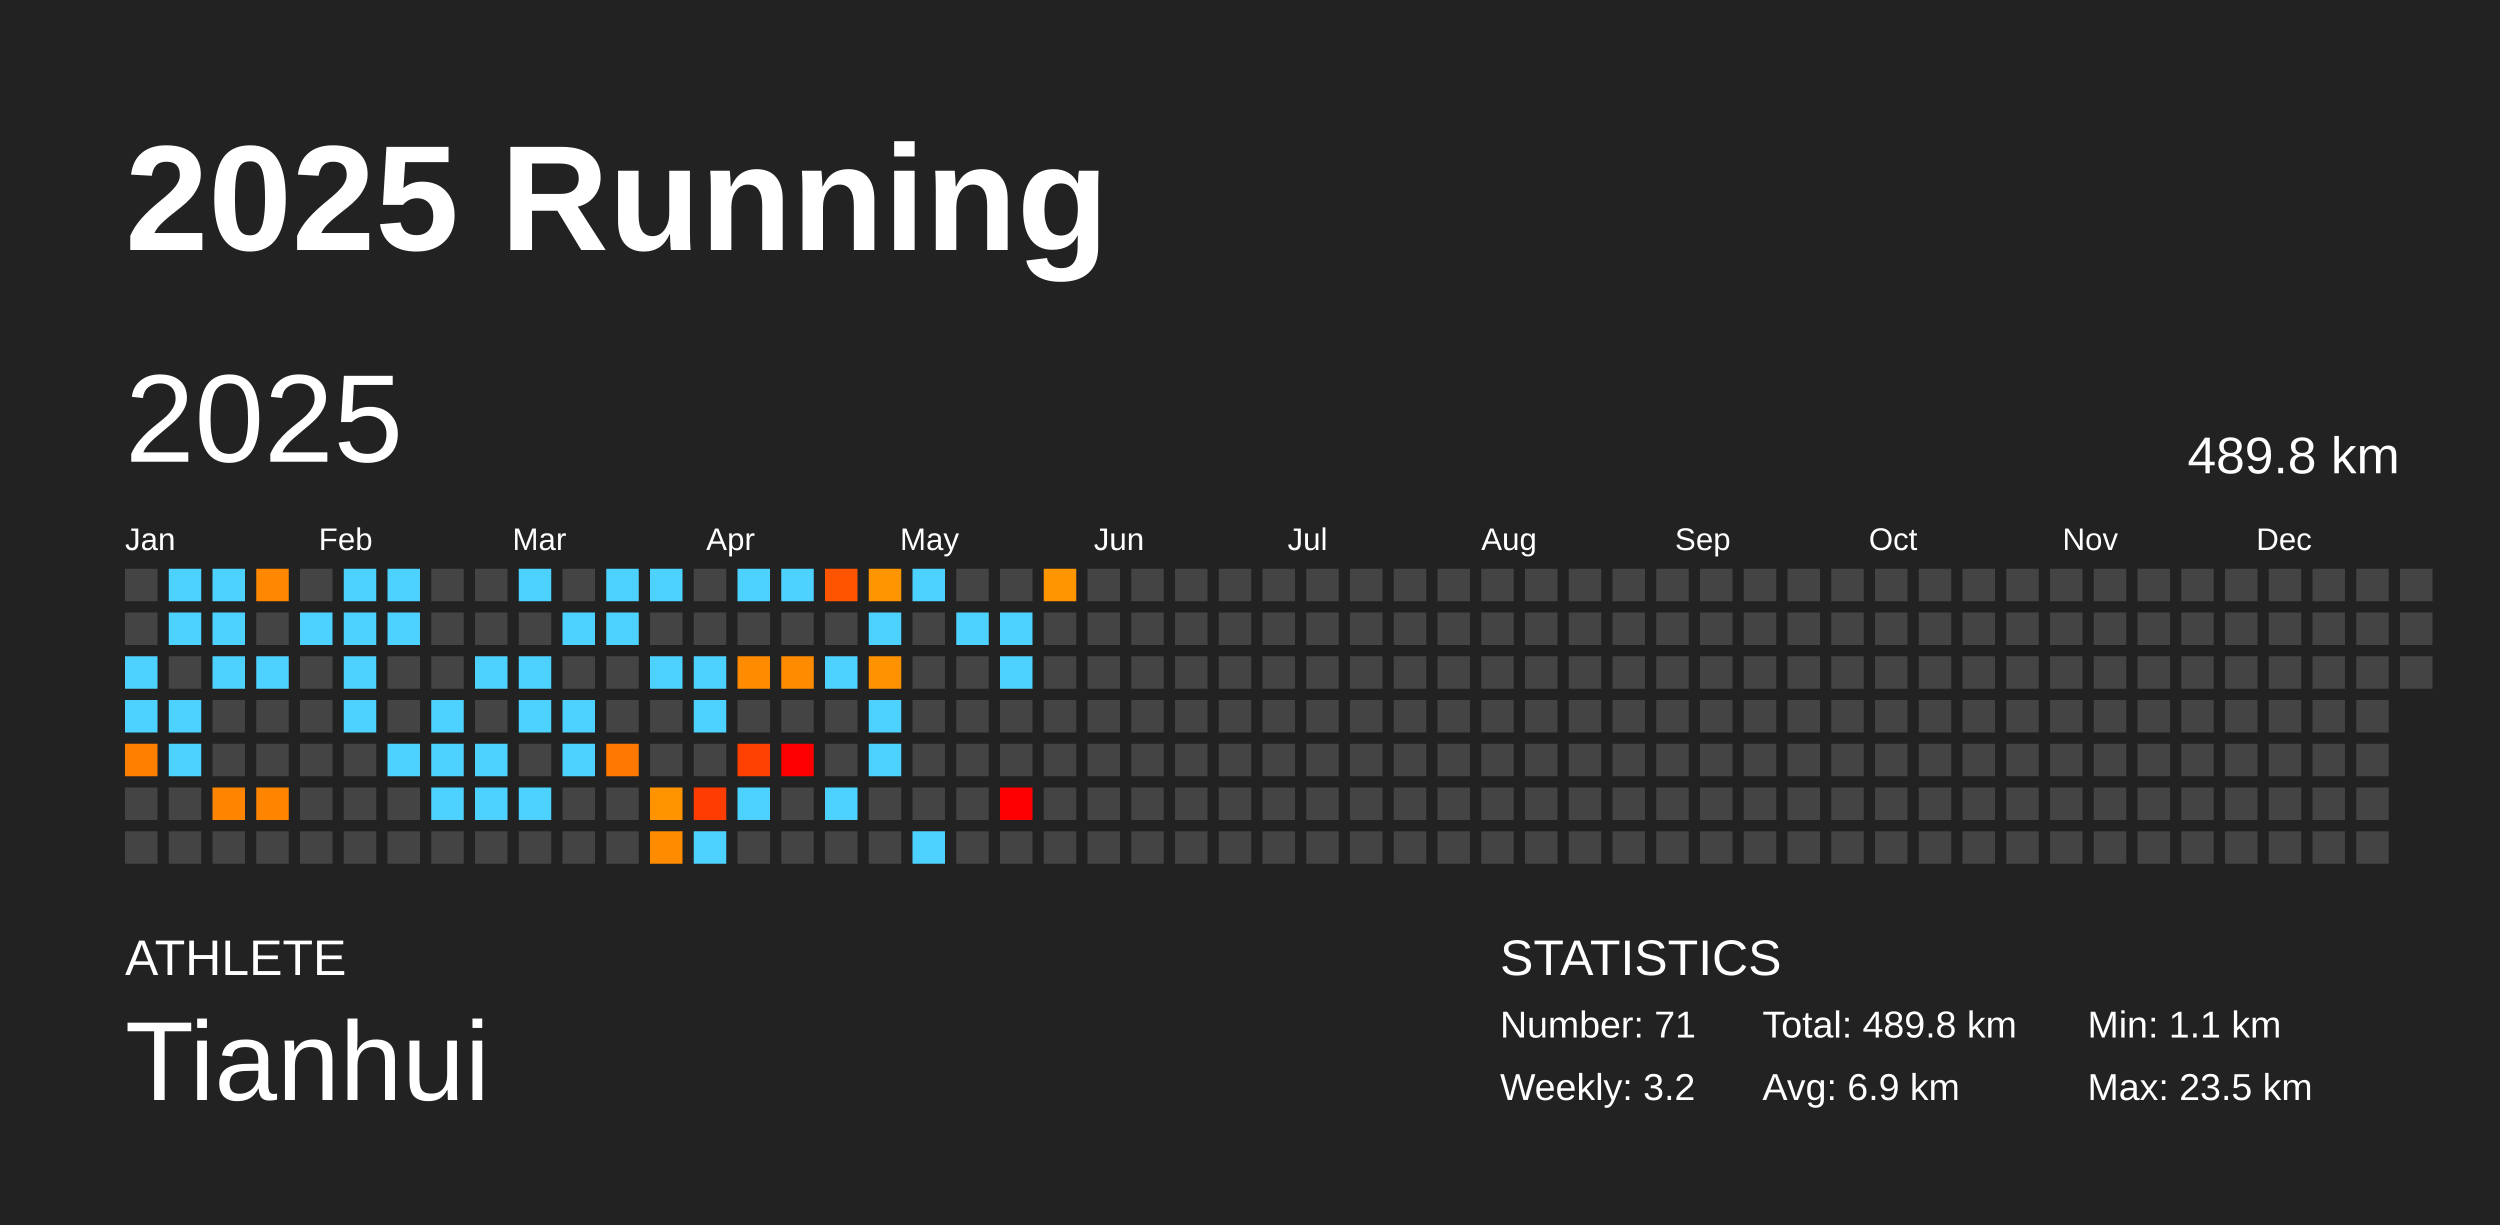
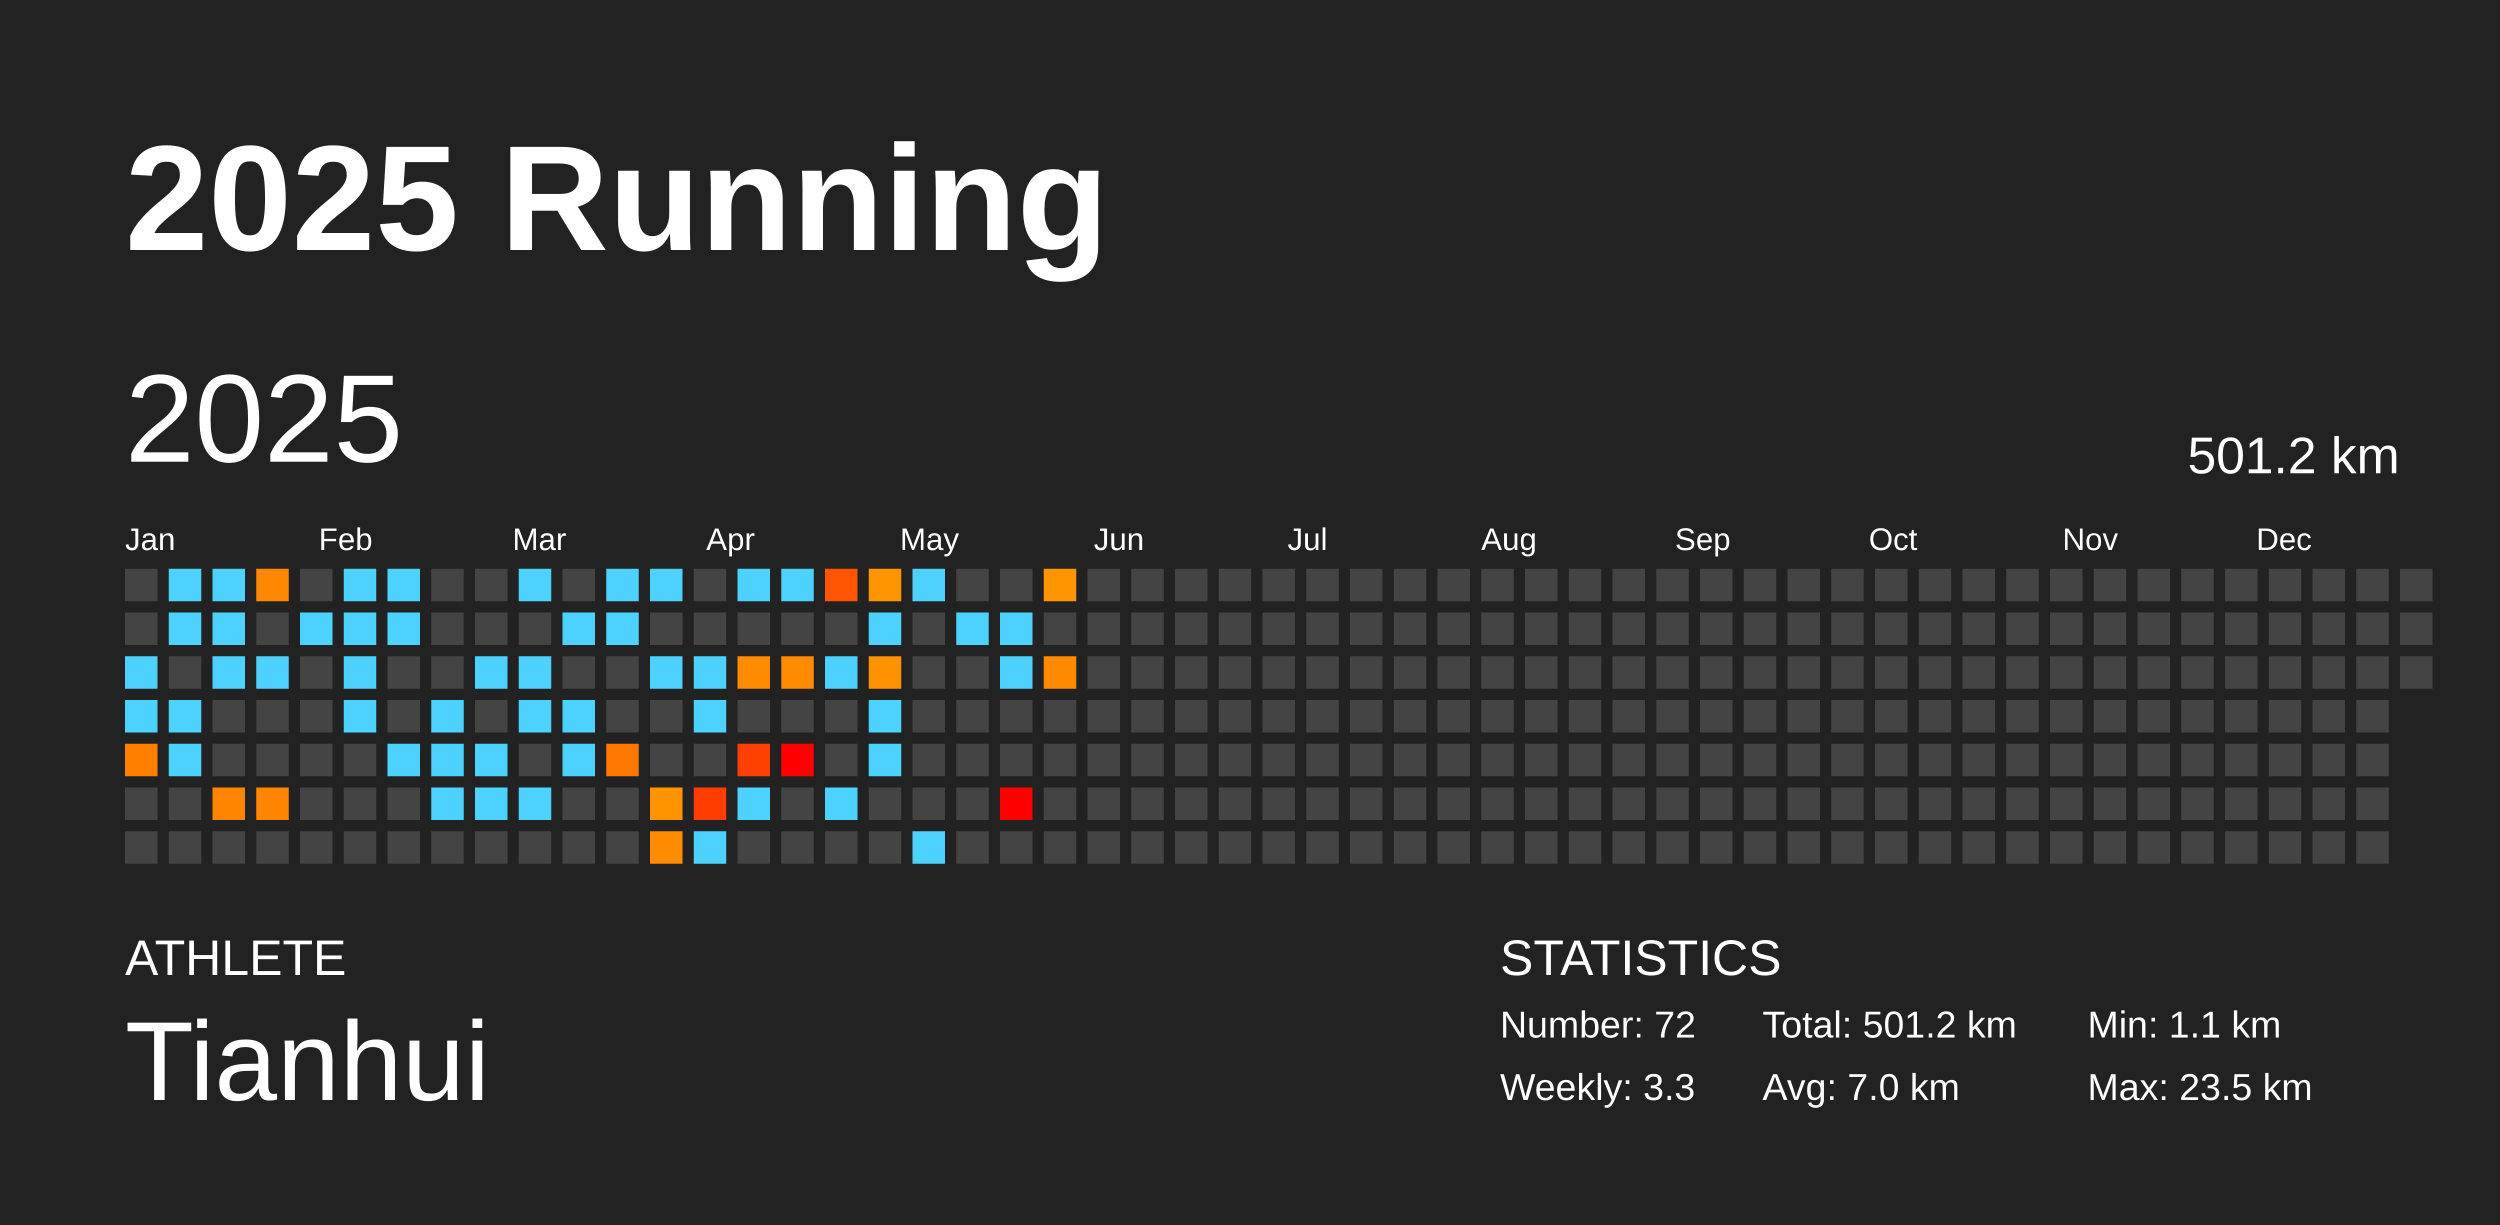
<svg xmlns="http://www.w3.org/2000/svg" baseProfile="full" height="98mm" version="1.1" viewBox="0,0,200,98" width="200mm">
  <defs />
  <rect fill="#222222" height="98" width="200" x="0" y="0" />
  <text fill="#FFFFFF" style="font-size:12px; font-family:Arial; font-weight:bold;" x="10" y="20">2025 Running</text>
  <text fill="#FFFFFF" style="font-size:4px; font-family:Arial" x="10" y="78">ATHLETE</text>
  <text fill="#FFFFFF" style="font-size:9px; font-family:Arial" x="10" y="88">Tianhui</text>
  <text fill="#FFFFFF" style="font-size:4px; font-family:Arial" x="120" y="78">STATISTICS</text>
-   <text fill="#FFFFFF" style="font-size:3px; font-family:Arial" x="120" y="83">Number: 71</text>
-   <text fill="#FFFFFF" style="font-size:3px; font-family:Arial" x="120" y="88">Weekly: 3.2</text>
-   <text fill="#FFFFFF" style="font-size:3px; font-family:Arial" x="141" y="83">Total: 489.8 km</text>
-   <text fill="#FFFFFF" style="font-size:3px; font-family:Arial" x="141" y="88">Avg: 6.9 km</text>
+   <text fill="#FFFFFF" style="font-size:3px; font-family:Arial" x="120" y="83">Number: 72</text>
+   <text fill="#FFFFFF" style="font-size:3px; font-family:Arial" x="120" y="88">Weekly: 3.3</text>
+   <text fill="#FFFFFF" style="font-size:3px; font-family:Arial" x="141" y="83">Total: 501.2 km</text>
+   <text fill="#FFFFFF" style="font-size:3px; font-family:Arial" x="141" y="88">Avg: 7.0 km</text>
  <text fill="#FFFFFF" style="font-size:3px; font-family:Arial" x="167" y="83">Min: 1.1 km</text>
  <text fill="#FFFFFF" style="font-size:3px; font-family:Arial" x="167" y="88">Max: 23.5 km</text>
  <text dominant-baseline="hanging" fill="#FFFFFF" style="font-size:10.0px; font-family:Arial;" x="10" y="30">2025</text>
-   <text dominant-baseline="hanging" fill="#FFFFFF" style="font-size:4.125px; font-family:Arial;" x="175" y="35">489.8 km</text>
+   <text dominant-baseline="hanging" fill="#FFFFFF" style="font-size:4.125px; font-family:Arial;" x="175" y="35">501.2 km</text>
  <text fill="#FFFFFF" style="font-size:2.5px; font-family:Arial" x="10.0" y="44">Jan</text>
  <text fill="#FFFFFF" style="font-size:2.5px; font-family:Arial" x="25.5" y="44">Feb</text>
  <text fill="#FFFFFF" style="font-size:2.5px; font-family:Arial" x="41.0" y="44">Mar</text>
  <text fill="#FFFFFF" style="font-size:2.5px; font-family:Arial" x="56.5" y="44">Apr</text>
  <text fill="#FFFFFF" style="font-size:2.5px; font-family:Arial" x="72.0" y="44">May</text>
  <text fill="#FFFFFF" style="font-size:2.5px; font-family:Arial" x="87.5" y="44">Jun</text>
  <text fill="#FFFFFF" style="font-size:2.5px; font-family:Arial" x="103.0" y="44">Jul</text>
  <text fill="#FFFFFF" style="font-size:2.5px; font-family:Arial" x="118.5" y="44">Aug</text>
  <text fill="#FFFFFF" style="font-size:2.5px; font-family:Arial" x="134.0" y="44">Sep</text>
  <text fill="#FFFFFF" style="font-size:2.5px; font-family:Arial" x="149.5" y="44">Oct</text>
  <text fill="#FFFFFF" style="font-size:2.5px; font-family:Arial" x="165.0" y="44">Nov</text>
  <text fill="#FFFFFF" style="font-size:2.5px; font-family:Arial" x="180.5" y="44">Dec</text>
  <rect fill="#444444" height="2.6" width="2.6" x="10.0" y="45.5" />
  <rect fill="#444444" height="2.6" width="2.6" x="10.0" y="49.0" />
  <rect fill="#4dd2ff" height="2.6" width="2.6" x="10.0" y="52.5" />
  <rect fill="#4dd2ff" height="2.6" width="2.6" x="10.0" y="56.0" />
  <rect fill="#ff8000" height="2.6" width="2.6" x="10.0" y="59.5" />
  <rect fill="#444444" height="2.6" width="2.6" x="10.0" y="63.0" />
  <rect fill="#444444" height="2.6" width="2.6" x="10.0" y="66.5" />
  <rect fill="#4dd2ff" height="2.6" width="2.6" x="13.5" y="45.5" />
  <rect fill="#4dd2ff" height="2.6" width="2.6" x="13.5" y="49.0" />
  <rect fill="#444444" height="2.6" width="2.6" x="13.5" y="52.5" />
  <rect fill="#4dd2ff" height="2.6" width="2.6" x="13.5" y="56.0" />
  <rect fill="#4dd2ff" height="2.6" width="2.6" x="13.5" y="59.5" />
  <rect fill="#444444" height="2.6" width="2.6" x="13.5" y="63.0" />
  <rect fill="#444444" height="2.6" width="2.6" x="13.5" y="66.5" />
  <rect fill="#4dd2ff" height="2.6" width="2.6" x="17.0" y="45.5" />
  <rect fill="#4dd2ff" height="2.6" width="2.6" x="17.0" y="49.0" />
  <rect fill="#4dd2ff" height="2.6" width="2.6" x="17.0" y="52.5" />
  <rect fill="#444444" height="2.6" width="2.6" x="17.0" y="56.0" />
  <rect fill="#444444" height="2.6" width="2.6" x="17.0" y="59.5" />
  <rect fill="#ff8400" height="2.6" width="2.6" x="17.0" y="63.0" />
  <rect fill="#444444" height="2.6" width="2.6" x="17.0" y="66.5" />
  <rect fill="#ff8800" height="2.6" width="2.6" x="20.5" y="45.5" />
  <rect fill="#444444" height="2.6" width="2.6" x="20.5" y="49.0" />
  <rect fill="#4dd2ff" height="2.6" width="2.6" x="20.5" y="52.5" />
  <rect fill="#444444" height="2.6" width="2.6" x="20.5" y="56.0" />
  <rect fill="#444444" height="2.6" width="2.6" x="20.5" y="59.5" />
  <rect fill="#ff8400" height="2.6" width="2.6" x="20.5" y="63.0" />
  <rect fill="#444444" height="2.6" width="2.6" x="20.5" y="66.5" />
  <rect fill="#444444" height="2.6" width="2.6" x="24.0" y="45.5" />
  <rect fill="#4dd2ff" height="2.6" width="2.6" x="24.0" y="49.0" />
  <rect fill="#444444" height="2.6" width="2.6" x="24.0" y="52.5" />
  <rect fill="#444444" height="2.6" width="2.6" x="24.0" y="56.0" />
  <rect fill="#444444" height="2.6" width="2.6" x="24.0" y="59.5" />
  <rect fill="#444444" height="2.6" width="2.6" x="24.0" y="63.0" />
  <rect fill="#444444" height="2.6" width="2.6" x="24.0" y="66.5" />
  <rect fill="#4dd2ff" height="2.6" width="2.6" x="27.5" y="45.5" />
  <rect fill="#4dd2ff" height="2.6" width="2.6" x="27.5" y="49.0" />
  <rect fill="#4dd2ff" height="2.6" width="2.6" x="27.5" y="52.5" />
  <rect fill="#4dd2ff" height="2.6" width="2.6" x="27.5" y="56.0" />
  <rect fill="#444444" height="2.6" width="2.6" x="27.5" y="59.5" />
  <rect fill="#444444" height="2.6" width="2.6" x="27.5" y="63.0" />
  <rect fill="#444444" height="2.6" width="2.6" x="27.5" y="66.5" />
  <rect fill="#4dd2ff" height="2.6" width="2.6" x="31.0" y="45.5" />
  <rect fill="#4dd2ff" height="2.6" width="2.6" x="31.0" y="49.0" />
  <rect fill="#444444" height="2.6" width="2.6" x="31.0" y="52.5" />
  <rect fill="#444444" height="2.6" width="2.6" x="31.0" y="56.0" />
  <rect fill="#4dd2ff" height="2.6" width="2.6" x="31.0" y="59.5" />
  <rect fill="#444444" height="2.6" width="2.6" x="31.0" y="63.0" />
  <rect fill="#444444" height="2.6" width="2.6" x="31.0" y="66.5" />
  <rect fill="#444444" height="2.6" width="2.6" x="34.5" y="45.5" />
  <rect fill="#444444" height="2.6" width="2.6" x="34.5" y="49.0" />
  <rect fill="#444444" height="2.6" width="2.6" x="34.5" y="52.5" />
  <rect fill="#4dd2ff" height="2.6" width="2.6" x="34.5" y="56.0" />
  <rect fill="#4dd2ff" height="2.6" width="2.6" x="34.5" y="59.5" />
  <rect fill="#4dd2ff" height="2.6" width="2.6" x="34.5" y="63.0" />
  <rect fill="#444444" height="2.6" width="2.6" x="34.5" y="66.5" />
  <rect fill="#444444" height="2.6" width="2.6" x="38.0" y="45.5" />
  <rect fill="#444444" height="2.6" width="2.6" x="38.0" y="49.0" />
  <rect fill="#4dd2ff" height="2.6" width="2.6" x="38.0" y="52.5" />
  <rect fill="#444444" height="2.6" width="2.6" x="38.0" y="56.0" />
  <rect fill="#4dd2ff" height="2.6" width="2.6" x="38.0" y="59.5" />
  <rect fill="#4dd2ff" height="2.6" width="2.6" x="38.0" y="63.0" />
  <rect fill="#444444" height="2.6" width="2.6" x="38.0" y="66.5" />
  <rect fill="#4dd2ff" height="2.6" width="2.6" x="41.5" y="45.5" />
  <rect fill="#444444" height="2.6" width="2.6" x="41.5" y="49.0" />
  <rect fill="#4dd2ff" height="2.6" width="2.6" x="41.5" y="52.5" />
  <rect fill="#4dd2ff" height="2.6" width="2.6" x="41.5" y="56.0" />
  <rect fill="#444444" height="2.6" width="2.6" x="41.5" y="59.5" />
  <rect fill="#4dd2ff" height="2.6" width="2.6" x="41.5" y="63.0" />
  <rect fill="#444444" height="2.6" width="2.6" x="41.5" y="66.5" />
  <rect fill="#444444" height="2.6" width="2.6" x="45.0" y="45.5" />
  <rect fill="#4dd2ff" height="2.6" width="2.6" x="45.0" y="49.0" />
  <rect fill="#444444" height="2.6" width="2.6" x="45.0" y="52.5" />
  <rect fill="#4dd2ff" height="2.6" width="2.6" x="45.0" y="56.0" />
  <rect fill="#4dd2ff" height="2.6" width="2.6" x="45.0" y="59.5" />
  <rect fill="#444444" height="2.6" width="2.6" x="45.0" y="63.0" />
  <rect fill="#444444" height="2.6" width="2.6" x="45.0" y="66.5" />
  <rect fill="#4dd2ff" height="2.6" width="2.6" x="48.5" y="45.5" />
  <rect fill="#4dd2ff" height="2.6" width="2.6" x="48.5" y="49.0" />
  <rect fill="#444444" height="2.6" width="2.6" x="48.5" y="52.5" />
  <rect fill="#444444" height="2.6" width="2.6" x="48.5" y="56.0" />
  <rect fill="#ff7900" height="2.6" width="2.6" x="48.5" y="59.5" />
  <rect fill="#444444" height="2.6" width="2.6" x="48.5" y="63.0" />
  <rect fill="#444444" height="2.6" width="2.6" x="48.5" y="66.5" />
  <rect fill="#4dd2ff" height="2.6" width="2.6" x="52.0" y="45.5" />
  <rect fill="#444444" height="2.6" width="2.6" x="52.0" y="49.0" />
  <rect fill="#4dd2ff" height="2.6" width="2.6" x="52.0" y="52.5" />
  <rect fill="#444444" height="2.6" width="2.6" x="52.0" y="56.0" />
  <rect fill="#444444" height="2.6" width="2.6" x="52.0" y="59.5" />
  <rect fill="#ff9400" height="2.6" width="2.6" x="52.0" y="63.0" />
  <rect fill="#ff8b00" height="2.6" width="2.6" x="52.0" y="66.5" />
  <rect fill="#444444" height="2.6" width="2.6" x="55.5" y="45.5" />
  <rect fill="#444444" height="2.6" width="2.6" x="55.5" y="49.0" />
  <rect fill="#4dd2ff" height="2.6" width="2.6" x="55.5" y="52.5" />
  <rect fill="#4dd2ff" height="2.6" width="2.6" x="55.5" y="56.0" />
  <rect fill="#444444" height="2.6" width="2.6" x="55.5" y="59.5" />
  <rect fill="#ff3d00" height="2.6" width="2.6" x="55.5" y="63.0" />
  <rect fill="#4dd2ff" height="2.6" width="2.6" x="55.5" y="66.5" />
  <rect fill="#4dd2ff" height="2.6" width="2.6" x="59.0" y="45.5" />
  <rect fill="#444444" height="2.6" width="2.6" x="59.0" y="49.0" />
  <rect fill="#ff8c00" height="2.6" width="2.6" x="59.0" y="52.5" />
  <rect fill="#444444" height="2.6" width="2.6" x="59.0" y="56.0" />
  <rect fill="#ff4000" height="2.6" width="2.6" x="59.0" y="59.5" />
  <rect fill="#4dd2ff" height="2.6" width="2.6" x="59.0" y="63.0" />
  <rect fill="#444444" height="2.6" width="2.6" x="59.0" y="66.5" />
  <rect fill="#4dd2ff" height="2.6" width="2.6" x="62.5" y="45.5" />
  <rect fill="#444444" height="2.6" width="2.6" x="62.5" y="49.0" />
  <rect fill="#ff8c00" height="2.6" width="2.6" x="62.5" y="52.5" />
  <rect fill="#444444" height="2.6" width="2.6" x="62.5" y="56.0" />
  <rect fill="red" height="2.6" width="2.6" x="62.5" y="59.5" />
  <rect fill="#444444" height="2.6" width="2.6" x="62.5" y="63.0" />
  <rect fill="#444444" height="2.6" width="2.6" x="62.5" y="66.5" />
  <rect fill="#ff5400" height="2.6" width="2.6" x="66.0" y="45.5" />
  <rect fill="#444444" height="2.6" width="2.6" x="66.0" y="49.0" />
  <rect fill="#4dd2ff" height="2.6" width="2.6" x="66.0" y="52.5" />
  <rect fill="#444444" height="2.6" width="2.6" x="66.0" y="56.0" />
  <rect fill="#444444" height="2.6" width="2.6" x="66.0" y="59.5" />
  <rect fill="#4dd2ff" height="2.6" width="2.6" x="66.0" y="63.0" />
  <rect fill="#444444" height="2.6" width="2.6" x="66.0" y="66.5" />
  <rect fill="#ff9500" height="2.6" width="2.6" x="69.5" y="45.5" />
  <rect fill="#4dd2ff" height="2.6" width="2.6" x="69.5" y="49.0" />
  <rect fill="#ff9200" height="2.6" width="2.6" x="69.5" y="52.5" />
  <rect fill="#4dd2ff" height="2.6" width="2.6" x="69.5" y="56.0" />
  <rect fill="#4dd2ff" height="2.6" width="2.6" x="69.5" y="59.5" />
  <rect fill="#444444" height="2.6" width="2.6" x="69.5" y="63.0" />
  <rect fill="#444444" height="2.6" width="2.6" x="69.5" y="66.5" />
  <rect fill="#4dd2ff" height="2.6" width="2.6" x="73.0" y="45.5" />
  <rect fill="#444444" height="2.6" width="2.6" x="73.0" y="49.0" />
  <rect fill="#444444" height="2.6" width="2.6" x="73.0" y="52.5" />
  <rect fill="#444444" height="2.6" width="2.6" x="73.0" y="56.0" />
  <rect fill="#444444" height="2.6" width="2.6" x="73.0" y="59.5" />
  <rect fill="#444444" height="2.6" width="2.6" x="73.0" y="63.0" />
  <rect fill="#4dd2ff" height="2.6" width="2.6" x="73.0" y="66.5" />
  <rect fill="#444444" height="2.6" width="2.6" x="76.5" y="45.5" />
  <rect fill="#4dd2ff" height="2.6" width="2.6" x="76.5" y="49.0" />
  <rect fill="#444444" height="2.6" width="2.6" x="76.5" y="52.5" />
  <rect fill="#444444" height="2.6" width="2.6" x="76.5" y="56.0" />
  <rect fill="#444444" height="2.6" width="2.6" x="76.5" y="59.5" />
  <rect fill="#444444" height="2.6" width="2.6" x="76.5" y="63.0" />
  <rect fill="#444444" height="2.6" width="2.6" x="76.5" y="66.5" />
  <rect fill="#444444" height="2.6" width="2.6" x="80.0" y="45.5" />
  <rect fill="#4dd2ff" height="2.6" width="2.6" x="80.0" y="49.0" />
  <rect fill="#4dd2ff" height="2.6" width="2.6" x="80.0" y="52.5" />
  <rect fill="#444444" height="2.6" width="2.6" x="80.0" y="56.0" />
  <rect fill="#444444" height="2.6" width="2.6" x="80.0" y="59.5" />
  <rect fill="red" height="2.6" width="2.6" x="80.0" y="63.0" />
  <rect fill="#444444" height="2.6" width="2.6" x="80.0" y="66.5" />
  <rect fill="#ff9500" height="2.6" width="2.6" x="83.5" y="45.5" />
  <rect fill="#444444" height="2.6" width="2.6" x="83.5" y="49.0" />
-   <rect fill="#444444" height="2.6" width="2.6" x="83.5" y="52.5" />
+   <rect fill="#ff8a00" height="2.6" width="2.6" x="83.5" y="52.5" />
  <rect fill="#444444" height="2.6" width="2.6" x="83.5" y="56.0" />
  <rect fill="#444444" height="2.6" width="2.6" x="83.5" y="59.5" />
  <rect fill="#444444" height="2.6" width="2.6" x="83.5" y="63.0" />
  <rect fill="#444444" height="2.6" width="2.6" x="83.5" y="66.5" />
  <rect fill="#444444" height="2.6" width="2.6" x="87.0" y="45.5" />
  <rect fill="#444444" height="2.6" width="2.6" x="87.0" y="49.0" />
  <rect fill="#444444" height="2.6" width="2.6" x="87.0" y="52.5" />
  <rect fill="#444444" height="2.6" width="2.6" x="87.0" y="56.0" />
  <rect fill="#444444" height="2.6" width="2.6" x="87.0" y="59.5" />
  <rect fill="#444444" height="2.6" width="2.6" x="87.0" y="63.0" />
  <rect fill="#444444" height="2.6" width="2.6" x="87.0" y="66.5" />
  <rect fill="#444444" height="2.6" width="2.6" x="90.5" y="45.5" />
  <rect fill="#444444" height="2.6" width="2.6" x="90.5" y="49.0" />
  <rect fill="#444444" height="2.6" width="2.6" x="90.5" y="52.5" />
  <rect fill="#444444" height="2.6" width="2.6" x="90.5" y="56.0" />
  <rect fill="#444444" height="2.6" width="2.6" x="90.5" y="59.5" />
  <rect fill="#444444" height="2.6" width="2.6" x="90.5" y="63.0" />
  <rect fill="#444444" height="2.6" width="2.6" x="90.5" y="66.5" />
  <rect fill="#444444" height="2.6" width="2.6" x="94.0" y="45.5" />
  <rect fill="#444444" height="2.6" width="2.6" x="94.0" y="49.0" />
  <rect fill="#444444" height="2.6" width="2.6" x="94.0" y="52.5" />
  <rect fill="#444444" height="2.6" width="2.6" x="94.0" y="56.0" />
  <rect fill="#444444" height="2.6" width="2.6" x="94.0" y="59.5" />
  <rect fill="#444444" height="2.6" width="2.6" x="94.0" y="63.0" />
  <rect fill="#444444" height="2.6" width="2.6" x="94.0" y="66.5" />
  <rect fill="#444444" height="2.6" width="2.6" x="97.5" y="45.5" />
  <rect fill="#444444" height="2.6" width="2.6" x="97.5" y="49.0" />
  <rect fill="#444444" height="2.6" width="2.6" x="97.5" y="52.5" />
  <rect fill="#444444" height="2.6" width="2.6" x="97.5" y="56.0" />
  <rect fill="#444444" height="2.6" width="2.6" x="97.5" y="59.5" />
  <rect fill="#444444" height="2.6" width="2.6" x="97.5" y="63.0" />
  <rect fill="#444444" height="2.6" width="2.6" x="97.5" y="66.5" />
  <rect fill="#444444" height="2.6" width="2.6" x="101.0" y="45.5" />
  <rect fill="#444444" height="2.6" width="2.6" x="101.0" y="49.0" />
  <rect fill="#444444" height="2.6" width="2.6" x="101.0" y="52.5" />
  <rect fill="#444444" height="2.6" width="2.6" x="101.0" y="56.0" />
  <rect fill="#444444" height="2.6" width="2.6" x="101.0" y="59.5" />
  <rect fill="#444444" height="2.6" width="2.6" x="101.0" y="63.0" />
  <rect fill="#444444" height="2.6" width="2.6" x="101.0" y="66.5" />
  <rect fill="#444444" height="2.6" width="2.6" x="104.5" y="45.5" />
  <rect fill="#444444" height="2.6" width="2.6" x="104.5" y="49.0" />
  <rect fill="#444444" height="2.6" width="2.6" x="104.5" y="52.5" />
  <rect fill="#444444" height="2.6" width="2.6" x="104.5" y="56.0" />
  <rect fill="#444444" height="2.6" width="2.6" x="104.5" y="59.5" />
  <rect fill="#444444" height="2.6" width="2.6" x="104.5" y="63.0" />
  <rect fill="#444444" height="2.6" width="2.6" x="104.5" y="66.5" />
  <rect fill="#444444" height="2.6" width="2.6" x="108.0" y="45.5" />
  <rect fill="#444444" height="2.6" width="2.6" x="108.0" y="49.0" />
  <rect fill="#444444" height="2.6" width="2.6" x="108.0" y="52.5" />
  <rect fill="#444444" height="2.6" width="2.6" x="108.0" y="56.0" />
  <rect fill="#444444" height="2.6" width="2.6" x="108.0" y="59.5" />
  <rect fill="#444444" height="2.6" width="2.6" x="108.0" y="63.0" />
  <rect fill="#444444" height="2.6" width="2.6" x="108.0" y="66.5" />
  <rect fill="#444444" height="2.6" width="2.6" x="111.5" y="45.5" />
  <rect fill="#444444" height="2.6" width="2.6" x="111.5" y="49.0" />
  <rect fill="#444444" height="2.6" width="2.6" x="111.5" y="52.5" />
  <rect fill="#444444" height="2.6" width="2.6" x="111.5" y="56.0" />
  <rect fill="#444444" height="2.6" width="2.6" x="111.5" y="59.5" />
  <rect fill="#444444" height="2.6" width="2.6" x="111.5" y="63.0" />
  <rect fill="#444444" height="2.6" width="2.6" x="111.5" y="66.5" />
  <rect fill="#444444" height="2.6" width="2.6" x="115.0" y="45.5" />
  <rect fill="#444444" height="2.6" width="2.6" x="115.0" y="49.0" />
  <rect fill="#444444" height="2.6" width="2.6" x="115.0" y="52.5" />
  <rect fill="#444444" height="2.6" width="2.6" x="115.0" y="56.0" />
  <rect fill="#444444" height="2.6" width="2.6" x="115.0" y="59.5" />
  <rect fill="#444444" height="2.6" width="2.6" x="115.0" y="63.0" />
  <rect fill="#444444" height="2.6" width="2.6" x="115.0" y="66.5" />
  <rect fill="#444444" height="2.6" width="2.6" x="118.5" y="45.5" />
  <rect fill="#444444" height="2.6" width="2.6" x="118.5" y="49.0" />
  <rect fill="#444444" height="2.6" width="2.6" x="118.5" y="52.5" />
  <rect fill="#444444" height="2.6" width="2.6" x="118.5" y="56.0" />
  <rect fill="#444444" height="2.6" width="2.6" x="118.5" y="59.5" />
  <rect fill="#444444" height="2.6" width="2.6" x="118.5" y="63.0" />
  <rect fill="#444444" height="2.6" width="2.6" x="118.5" y="66.5" />
  <rect fill="#444444" height="2.6" width="2.6" x="122.0" y="45.5" />
  <rect fill="#444444" height="2.6" width="2.6" x="122.0" y="49.0" />
  <rect fill="#444444" height="2.6" width="2.6" x="122.0" y="52.5" />
  <rect fill="#444444" height="2.6" width="2.6" x="122.0" y="56.0" />
  <rect fill="#444444" height="2.6" width="2.6" x="122.0" y="59.5" />
  <rect fill="#444444" height="2.6" width="2.6" x="122.0" y="63.0" />
  <rect fill="#444444" height="2.6" width="2.6" x="122.0" y="66.5" />
  <rect fill="#444444" height="2.6" width="2.6" x="125.5" y="45.5" />
  <rect fill="#444444" height="2.6" width="2.6" x="125.5" y="49.0" />
  <rect fill="#444444" height="2.6" width="2.6" x="125.5" y="52.5" />
  <rect fill="#444444" height="2.6" width="2.6" x="125.5" y="56.0" />
  <rect fill="#444444" height="2.6" width="2.6" x="125.5" y="59.5" />
  <rect fill="#444444" height="2.6" width="2.6" x="125.5" y="63.0" />
  <rect fill="#444444" height="2.6" width="2.6" x="125.5" y="66.5" />
  <rect fill="#444444" height="2.6" width="2.6" x="129.0" y="45.5" />
  <rect fill="#444444" height="2.6" width="2.6" x="129.0" y="49.0" />
  <rect fill="#444444" height="2.6" width="2.6" x="129.0" y="52.5" />
  <rect fill="#444444" height="2.6" width="2.6" x="129.0" y="56.0" />
  <rect fill="#444444" height="2.6" width="2.6" x="129.0" y="59.5" />
  <rect fill="#444444" height="2.6" width="2.6" x="129.0" y="63.0" />
  <rect fill="#444444" height="2.6" width="2.6" x="129.0" y="66.5" />
  <rect fill="#444444" height="2.6" width="2.6" x="132.5" y="45.5" />
  <rect fill="#444444" height="2.6" width="2.6" x="132.5" y="49.0" />
  <rect fill="#444444" height="2.6" width="2.6" x="132.5" y="52.5" />
  <rect fill="#444444" height="2.6" width="2.6" x="132.5" y="56.0" />
  <rect fill="#444444" height="2.6" width="2.6" x="132.5" y="59.5" />
  <rect fill="#444444" height="2.6" width="2.6" x="132.5" y="63.0" />
  <rect fill="#444444" height="2.6" width="2.6" x="132.5" y="66.5" />
  <rect fill="#444444" height="2.6" width="2.6" x="136.0" y="45.5" />
  <rect fill="#444444" height="2.6" width="2.6" x="136.0" y="49.0" />
  <rect fill="#444444" height="2.6" width="2.6" x="136.0" y="52.5" />
  <rect fill="#444444" height="2.6" width="2.6" x="136.0" y="56.0" />
  <rect fill="#444444" height="2.6" width="2.6" x="136.0" y="59.5" />
  <rect fill="#444444" height="2.6" width="2.6" x="136.0" y="63.0" />
  <rect fill="#444444" height="2.6" width="2.6" x="136.0" y="66.5" />
  <rect fill="#444444" height="2.6" width="2.6" x="139.5" y="45.5" />
  <rect fill="#444444" height="2.6" width="2.6" x="139.5" y="49.0" />
  <rect fill="#444444" height="2.6" width="2.6" x="139.5" y="52.5" />
  <rect fill="#444444" height="2.6" width="2.6" x="139.5" y="56.0" />
  <rect fill="#444444" height="2.6" width="2.6" x="139.5" y="59.5" />
  <rect fill="#444444" height="2.6" width="2.6" x="139.5" y="63.0" />
  <rect fill="#444444" height="2.6" width="2.6" x="139.5" y="66.5" />
  <rect fill="#444444" height="2.6" width="2.6" x="143.0" y="45.5" />
  <rect fill="#444444" height="2.6" width="2.6" x="143.0" y="49.0" />
  <rect fill="#444444" height="2.6" width="2.6" x="143.0" y="52.5" />
  <rect fill="#444444" height="2.6" width="2.6" x="143.0" y="56.0" />
  <rect fill="#444444" height="2.6" width="2.6" x="143.0" y="59.5" />
  <rect fill="#444444" height="2.6" width="2.6" x="143.0" y="63.0" />
  <rect fill="#444444" height="2.6" width="2.6" x="143.0" y="66.5" />
  <rect fill="#444444" height="2.6" width="2.6" x="146.5" y="45.5" />
  <rect fill="#444444" height="2.6" width="2.6" x="146.5" y="49.0" />
  <rect fill="#444444" height="2.6" width="2.6" x="146.5" y="52.5" />
  <rect fill="#444444" height="2.6" width="2.6" x="146.5" y="56.0" />
  <rect fill="#444444" height="2.6" width="2.6" x="146.5" y="59.5" />
  <rect fill="#444444" height="2.6" width="2.6" x="146.5" y="63.0" />
  <rect fill="#444444" height="2.6" width="2.6" x="146.5" y="66.5" />
  <rect fill="#444444" height="2.6" width="2.6" x="150.0" y="45.5" />
  <rect fill="#444444" height="2.6" width="2.6" x="150.0" y="49.0" />
  <rect fill="#444444" height="2.6" width="2.6" x="150.0" y="52.5" />
  <rect fill="#444444" height="2.6" width="2.6" x="150.0" y="56.0" />
  <rect fill="#444444" height="2.6" width="2.6" x="150.0" y="59.5" />
  <rect fill="#444444" height="2.6" width="2.6" x="150.0" y="63.0" />
  <rect fill="#444444" height="2.6" width="2.6" x="150.0" y="66.5" />
  <rect fill="#444444" height="2.6" width="2.6" x="153.5" y="45.5" />
  <rect fill="#444444" height="2.6" width="2.6" x="153.5" y="49.0" />
  <rect fill="#444444" height="2.6" width="2.6" x="153.5" y="52.5" />
  <rect fill="#444444" height="2.6" width="2.6" x="153.5" y="56.0" />
  <rect fill="#444444" height="2.6" width="2.6" x="153.5" y="59.5" />
  <rect fill="#444444" height="2.6" width="2.6" x="153.5" y="63.0" />
  <rect fill="#444444" height="2.6" width="2.6" x="153.5" y="66.5" />
  <rect fill="#444444" height="2.6" width="2.6" x="157.0" y="45.5" />
  <rect fill="#444444" height="2.6" width="2.6" x="157.0" y="49.0" />
  <rect fill="#444444" height="2.6" width="2.6" x="157.0" y="52.5" />
  <rect fill="#444444" height="2.6" width="2.6" x="157.0" y="56.0" />
  <rect fill="#444444" height="2.6" width="2.6" x="157.0" y="59.5" />
  <rect fill="#444444" height="2.6" width="2.6" x="157.0" y="63.0" />
  <rect fill="#444444" height="2.6" width="2.6" x="157.0" y="66.5" />
  <rect fill="#444444" height="2.6" width="2.6" x="160.5" y="45.5" />
  <rect fill="#444444" height="2.6" width="2.6" x="160.5" y="49.0" />
  <rect fill="#444444" height="2.6" width="2.6" x="160.5" y="52.5" />
  <rect fill="#444444" height="2.6" width="2.6" x="160.5" y="56.0" />
  <rect fill="#444444" height="2.6" width="2.6" x="160.5" y="59.5" />
  <rect fill="#444444" height="2.6" width="2.6" x="160.5" y="63.0" />
  <rect fill="#444444" height="2.6" width="2.6" x="160.5" y="66.5" />
  <rect fill="#444444" height="2.6" width="2.6" x="164.0" y="45.5" />
  <rect fill="#444444" height="2.6" width="2.6" x="164.0" y="49.0" />
  <rect fill="#444444" height="2.6" width="2.6" x="164.0" y="52.5" />
  <rect fill="#444444" height="2.6" width="2.6" x="164.0" y="56.0" />
  <rect fill="#444444" height="2.6" width="2.6" x="164.0" y="59.5" />
  <rect fill="#444444" height="2.6" width="2.6" x="164.0" y="63.0" />
  <rect fill="#444444" height="2.6" width="2.6" x="164.0" y="66.5" />
  <rect fill="#444444" height="2.6" width="2.6" x="167.5" y="45.5" />
  <rect fill="#444444" height="2.6" width="2.6" x="167.5" y="49.0" />
  <rect fill="#444444" height="2.6" width="2.6" x="167.5" y="52.5" />
  <rect fill="#444444" height="2.6" width="2.6" x="167.5" y="56.0" />
  <rect fill="#444444" height="2.6" width="2.6" x="167.5" y="59.5" />
  <rect fill="#444444" height="2.6" width="2.6" x="167.5" y="63.0" />
  <rect fill="#444444" height="2.6" width="2.6" x="167.5" y="66.5" />
  <rect fill="#444444" height="2.6" width="2.6" x="171.0" y="45.5" />
  <rect fill="#444444" height="2.6" width="2.6" x="171.0" y="49.0" />
  <rect fill="#444444" height="2.6" width="2.6" x="171.0" y="52.5" />
  <rect fill="#444444" height="2.6" width="2.6" x="171.0" y="56.0" />
  <rect fill="#444444" height="2.6" width="2.6" x="171.0" y="59.5" />
  <rect fill="#444444" height="2.6" width="2.6" x="171.0" y="63.0" />
  <rect fill="#444444" height="2.6" width="2.6" x="171.0" y="66.5" />
  <rect fill="#444444" height="2.6" width="2.6" x="174.5" y="45.5" />
  <rect fill="#444444" height="2.6" width="2.6" x="174.5" y="49.0" />
  <rect fill="#444444" height="2.6" width="2.6" x="174.5" y="52.5" />
  <rect fill="#444444" height="2.6" width="2.6" x="174.5" y="56.0" />
  <rect fill="#444444" height="2.6" width="2.6" x="174.5" y="59.5" />
  <rect fill="#444444" height="2.6" width="2.6" x="174.5" y="63.0" />
  <rect fill="#444444" height="2.6" width="2.6" x="174.5" y="66.5" />
  <rect fill="#444444" height="2.6" width="2.6" x="178.0" y="45.5" />
  <rect fill="#444444" height="2.6" width="2.6" x="178.0" y="49.0" />
  <rect fill="#444444" height="2.6" width="2.6" x="178.0" y="52.5" />
  <rect fill="#444444" height="2.6" width="2.6" x="178.0" y="56.0" />
  <rect fill="#444444" height="2.6" width="2.6" x="178.0" y="59.5" />
  <rect fill="#444444" height="2.6" width="2.6" x="178.0" y="63.0" />
  <rect fill="#444444" height="2.6" width="2.6" x="178.0" y="66.5" />
  <rect fill="#444444" height="2.6" width="2.6" x="181.5" y="45.5" />
  <rect fill="#444444" height="2.6" width="2.6" x="181.5" y="49.0" />
  <rect fill="#444444" height="2.6" width="2.6" x="181.5" y="52.5" />
  <rect fill="#444444" height="2.6" width="2.6" x="181.5" y="56.0" />
  <rect fill="#444444" height="2.6" width="2.6" x="181.5" y="59.5" />
  <rect fill="#444444" height="2.6" width="2.6" x="181.5" y="63.0" />
  <rect fill="#444444" height="2.6" width="2.6" x="181.5" y="66.5" />
  <rect fill="#444444" height="2.6" width="2.6" x="185.0" y="45.5" />
  <rect fill="#444444" height="2.6" width="2.6" x="185.0" y="49.0" />
  <rect fill="#444444" height="2.6" width="2.6" x="185.0" y="52.5" />
  <rect fill="#444444" height="2.6" width="2.6" x="185.0" y="56.0" />
  <rect fill="#444444" height="2.6" width="2.6" x="185.0" y="59.5" />
  <rect fill="#444444" height="2.6" width="2.6" x="185.0" y="63.0" />
  <rect fill="#444444" height="2.6" width="2.6" x="185.0" y="66.5" />
  <rect fill="#444444" height="2.6" width="2.6" x="188.5" y="45.5" />
  <rect fill="#444444" height="2.6" width="2.6" x="188.5" y="49.0" />
  <rect fill="#444444" height="2.6" width="2.6" x="188.5" y="52.5" />
  <rect fill="#444444" height="2.6" width="2.6" x="188.5" y="56.0" />
  <rect fill="#444444" height="2.6" width="2.6" x="188.5" y="59.5" />
  <rect fill="#444444" height="2.6" width="2.6" x="188.5" y="63.0" />
  <rect fill="#444444" height="2.6" width="2.6" x="188.5" y="66.5" />
  <rect fill="#444444" height="2.6" width="2.6" x="192.0" y="45.5" />
  <rect fill="#444444" height="2.6" width="2.6" x="192.0" y="49.0" />
  <rect fill="#444444" height="2.6" width="2.6" x="192.0" y="52.5" />
</svg>
